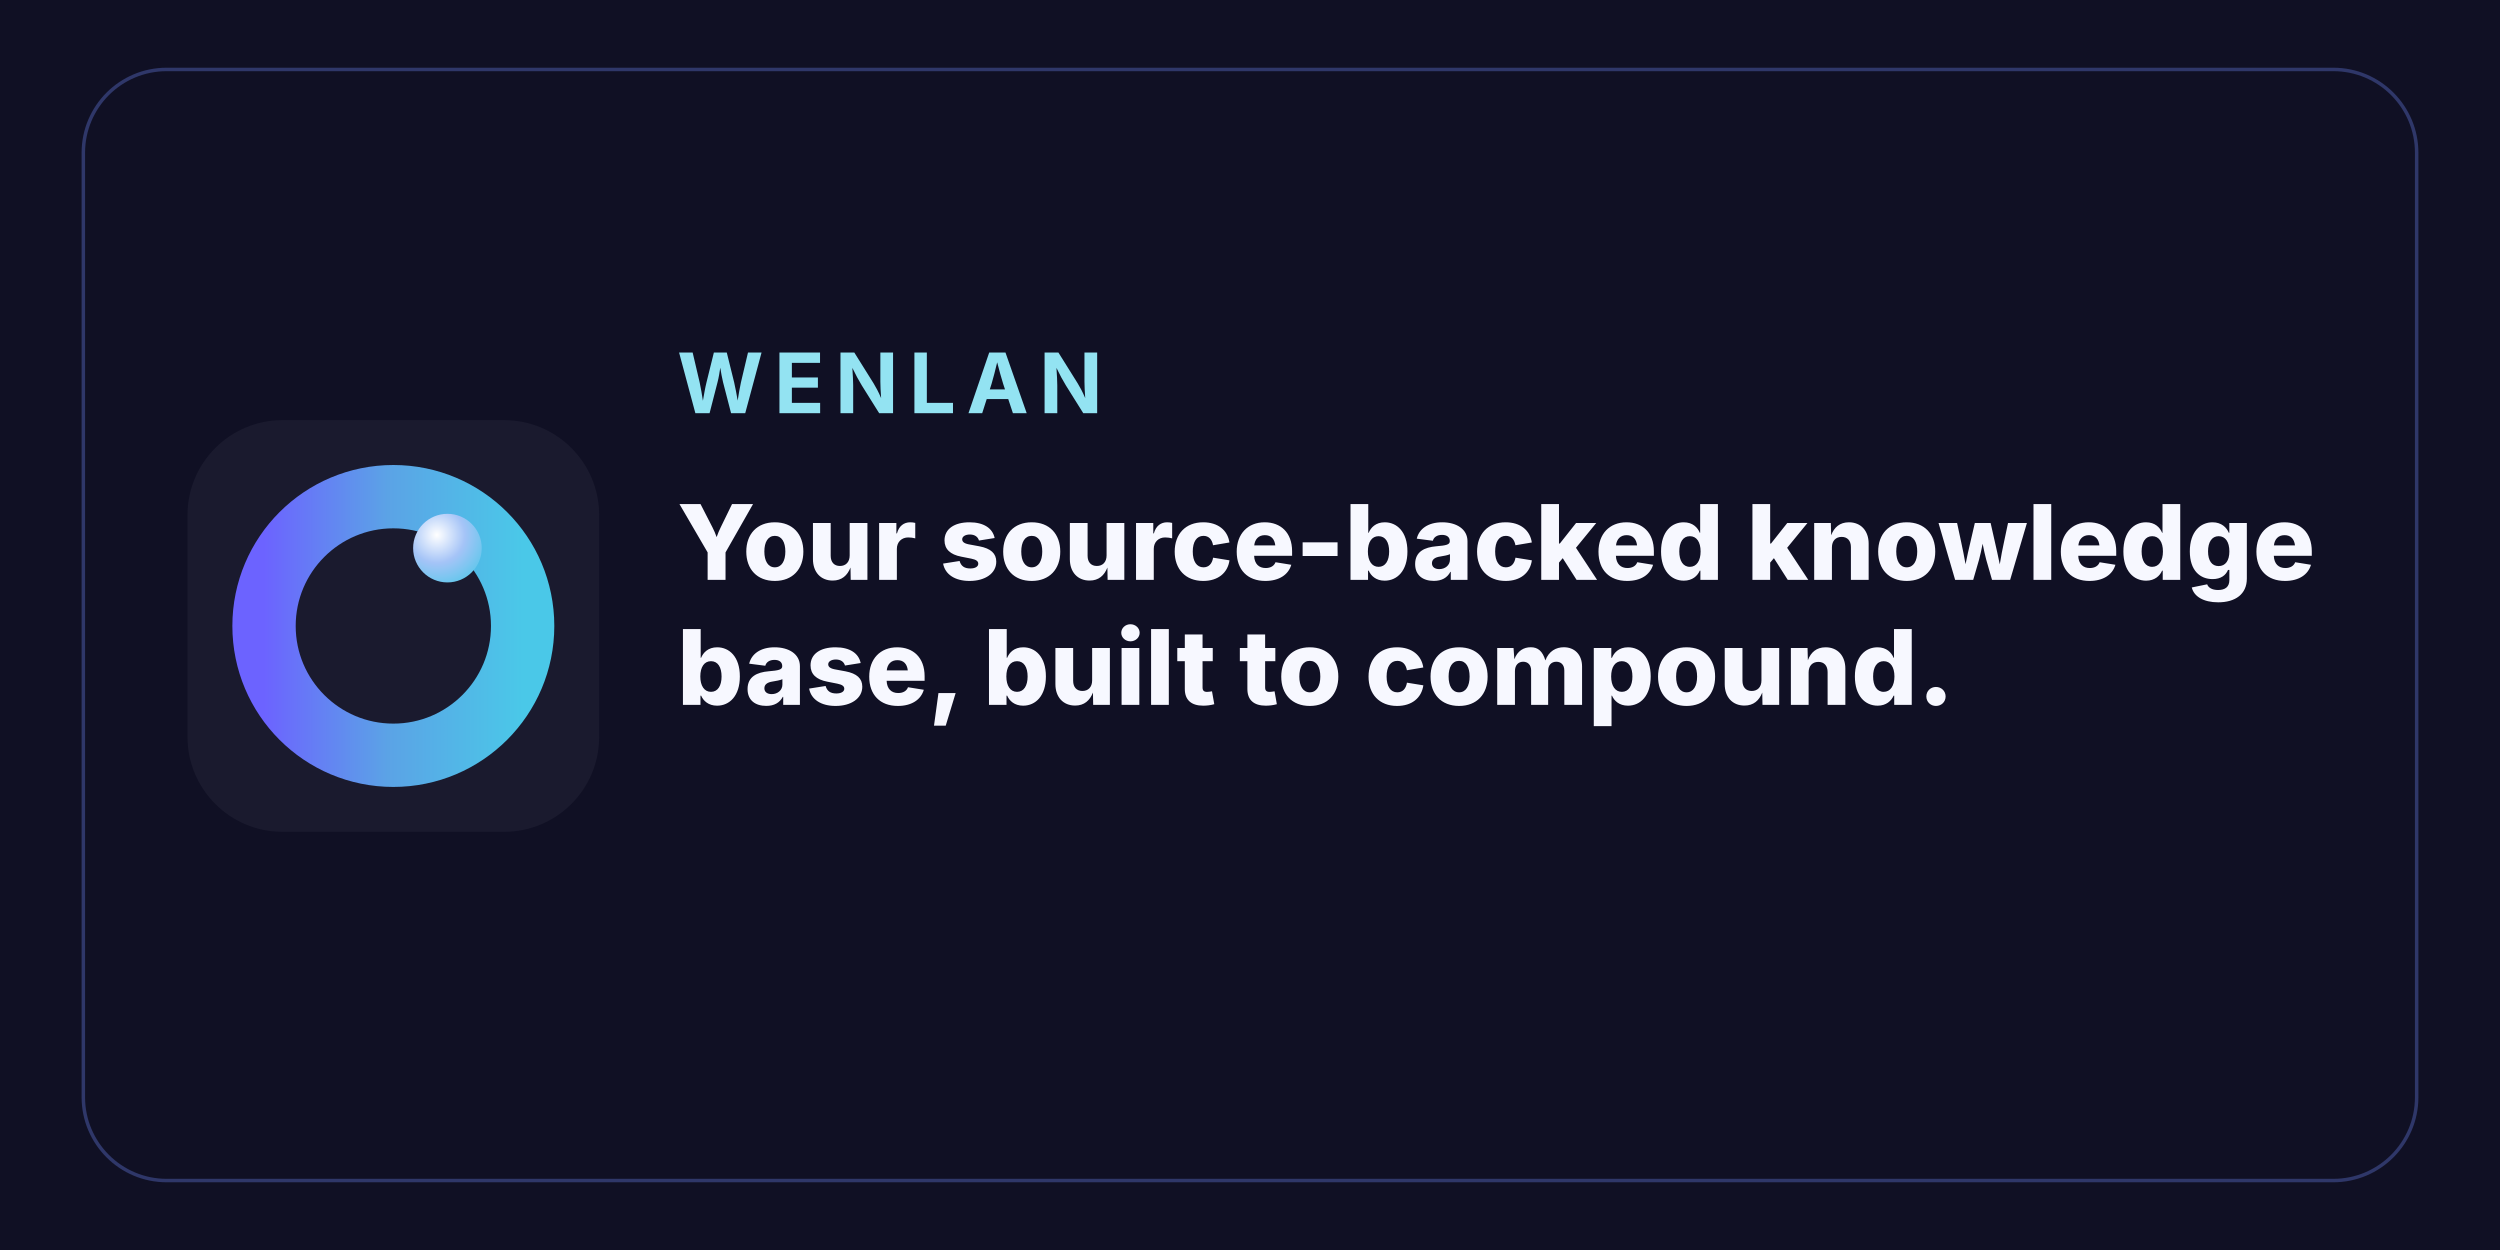
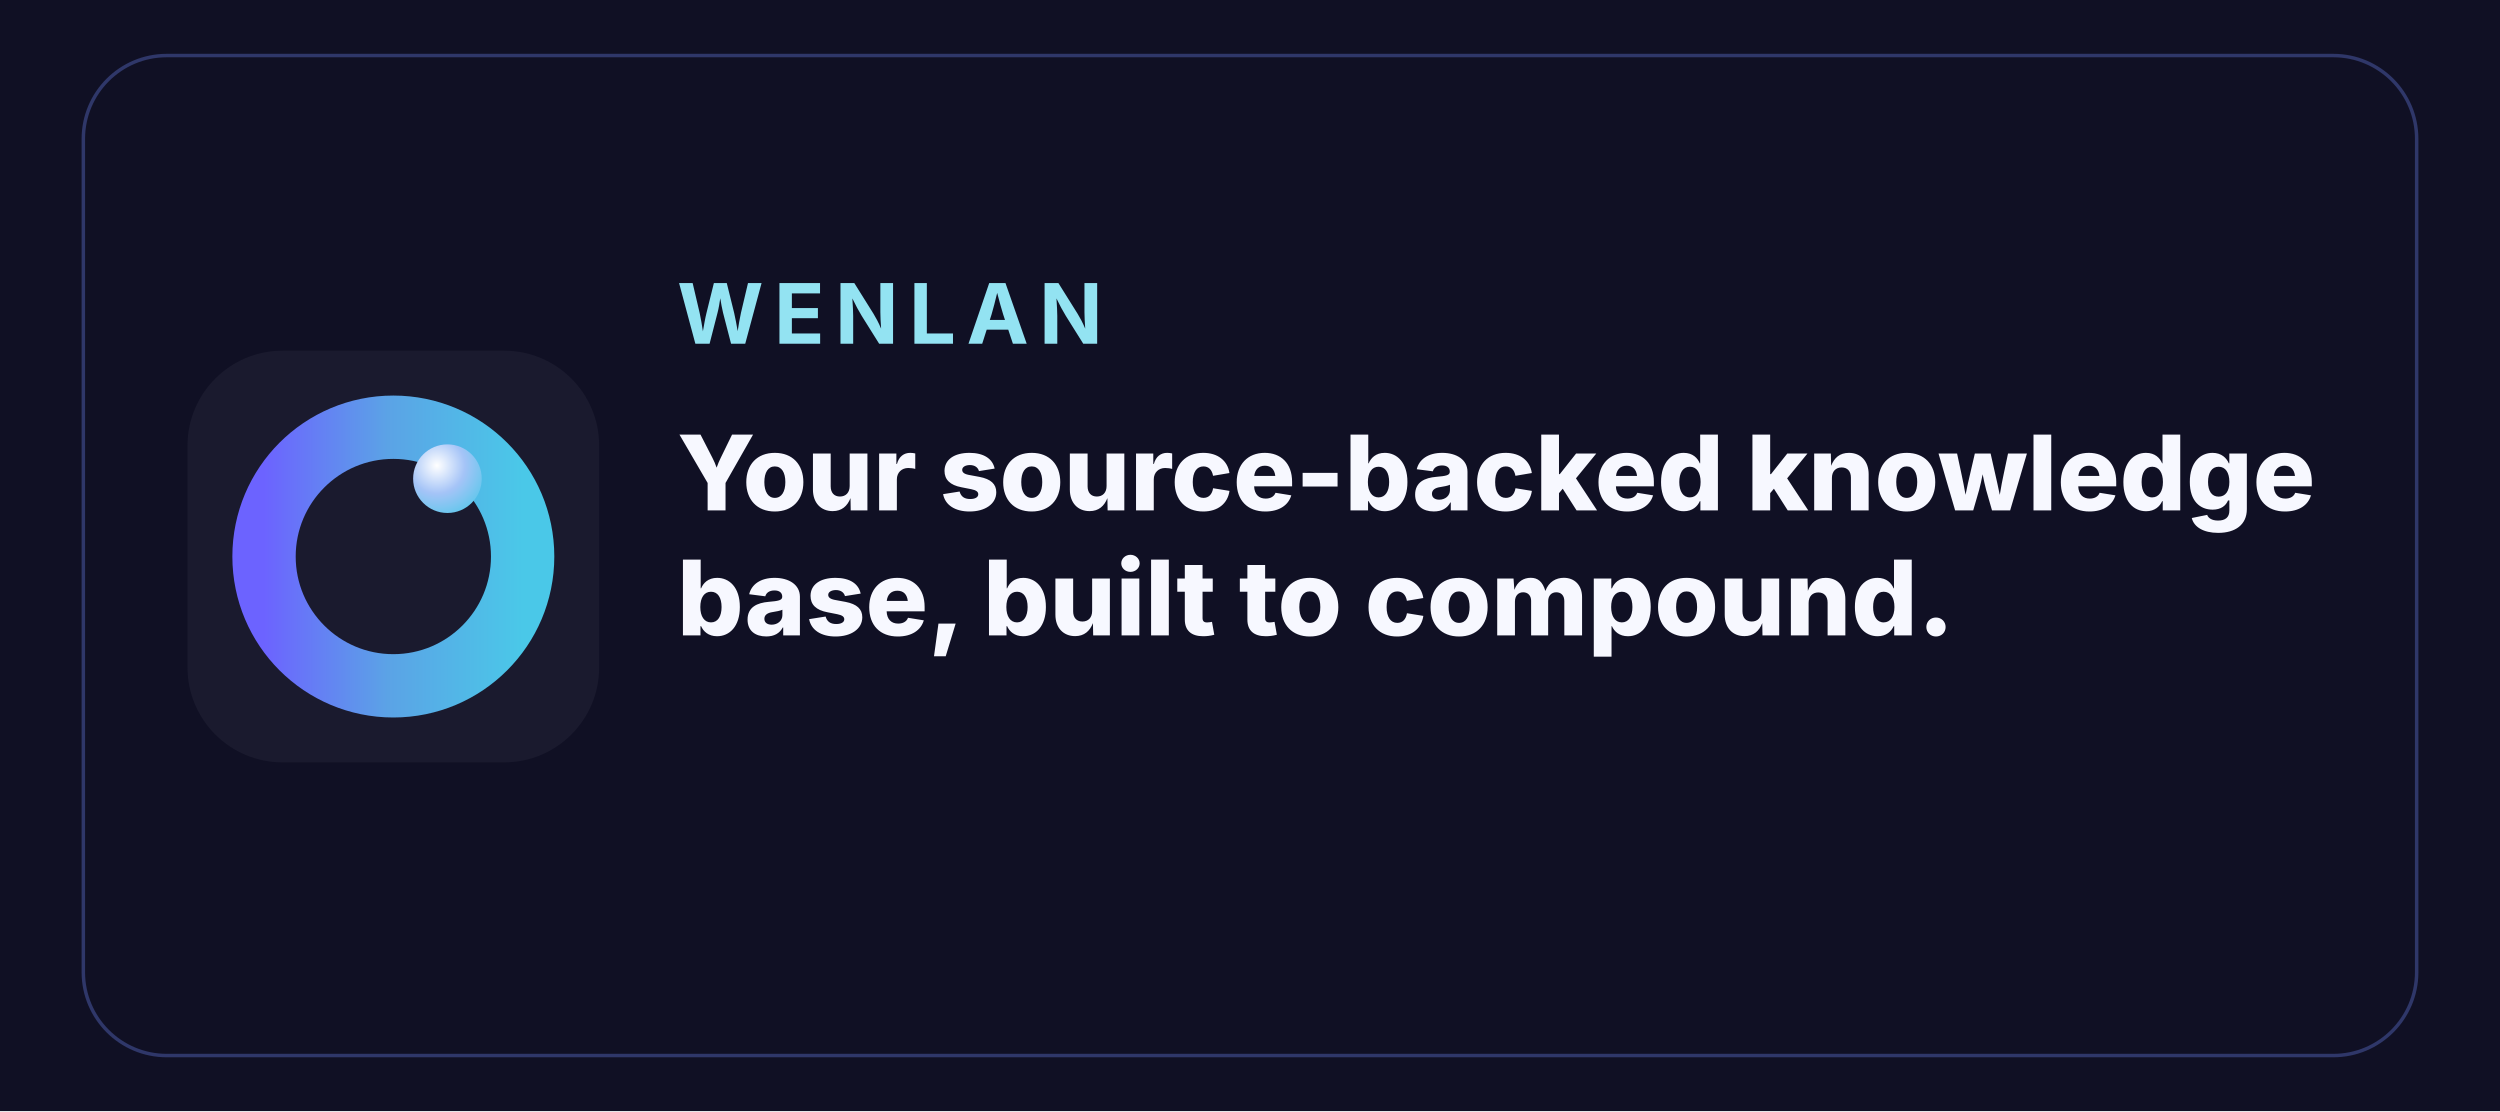
- <svg xmlns="http://www.w3.org/2000/svg" width="720" height="360" viewBox="0 0 720 360" fill="none" role="img" aria-labelledby="title desc">
-   <rect width="720" height="360" fill="#101024" />
-   <rect x="24" y="20" width="672" height="320" rx="24" fill="#101024" stroke="#2F3769" />
-   <g transform="translate(54 121) scale(0.38)">
+ <svg xmlns="http://www.w3.org/2000/svg" width="720" height="320" viewBox="0 0 720 320" fill="none" role="img" aria-labelledby="title desc">
+   <rect width="720" height="320" fill="#101024" />
+   <rect x="24" y="16" width="672" height="288" rx="24" fill="#101024" stroke="#2F3769" />
+   <g transform="translate(54 101) scale(0.38)">
    <rect width="312" height="312" rx="72" fill="#1A1A2E" />
    <circle cx="156" cy="156" r="98" stroke="url(#ring)" stroke-width="48" />
    <circle cx="197" cy="97" r="26" fill="url(#orb)" />
  </g>
-   <g transform="translate(195 97)">
+   <g transform="translate(195 77)">
    <text x="0" y="22" fill="#93E3F2" font-family="Inter, ui-sans-serif, system-ui, -apple-system, BlinkMacSystemFont, 'Segoe UI', sans-serif" font-size="24" font-weight="700" letter-spacing="3">
      WENLAN
    </text>
    <text x="0" y="70" fill="#F7F8FF" font-family="Inter, ui-sans-serif, system-ui, -apple-system, BlinkMacSystemFont, 'Segoe UI', sans-serif" font-size="30" font-weight="760" letter-spacing="0">
      Your source-backed knowledge
    </text>
    <text x="0" y="106" fill="#F7F8FF" font-family="Inter, ui-sans-serif, system-ui, -apple-system, BlinkMacSystemFont, 'Segoe UI', sans-serif" font-size="30" font-weight="760" letter-spacing="0">
      base, built to compound.
    </text>
  </g>
  <defs>
    <linearGradient id="ring" x1="58" y1="156" x2="254" y2="156" gradientUnits="userSpaceOnUse">
      <stop stop-color="#6C63FF" />
      <stop offset="0.48" stop-color="#5BA3E6" />
      <stop offset="1" stop-color="#4AC8E8" />
    </linearGradient>
    <radialGradient id="orb" cx="0" cy="0" r="1" gradientUnits="userSpaceOnUse" gradientTransform="translate(189 87) rotate(52) scale(47)">
      <stop stop-color="#FFFFFF" />
      <stop offset="0.45" stop-color="#A5C4F7" />
      <stop offset="1" stop-color="#4AC8E8" />
    </radialGradient>
  </defs>
</svg>
